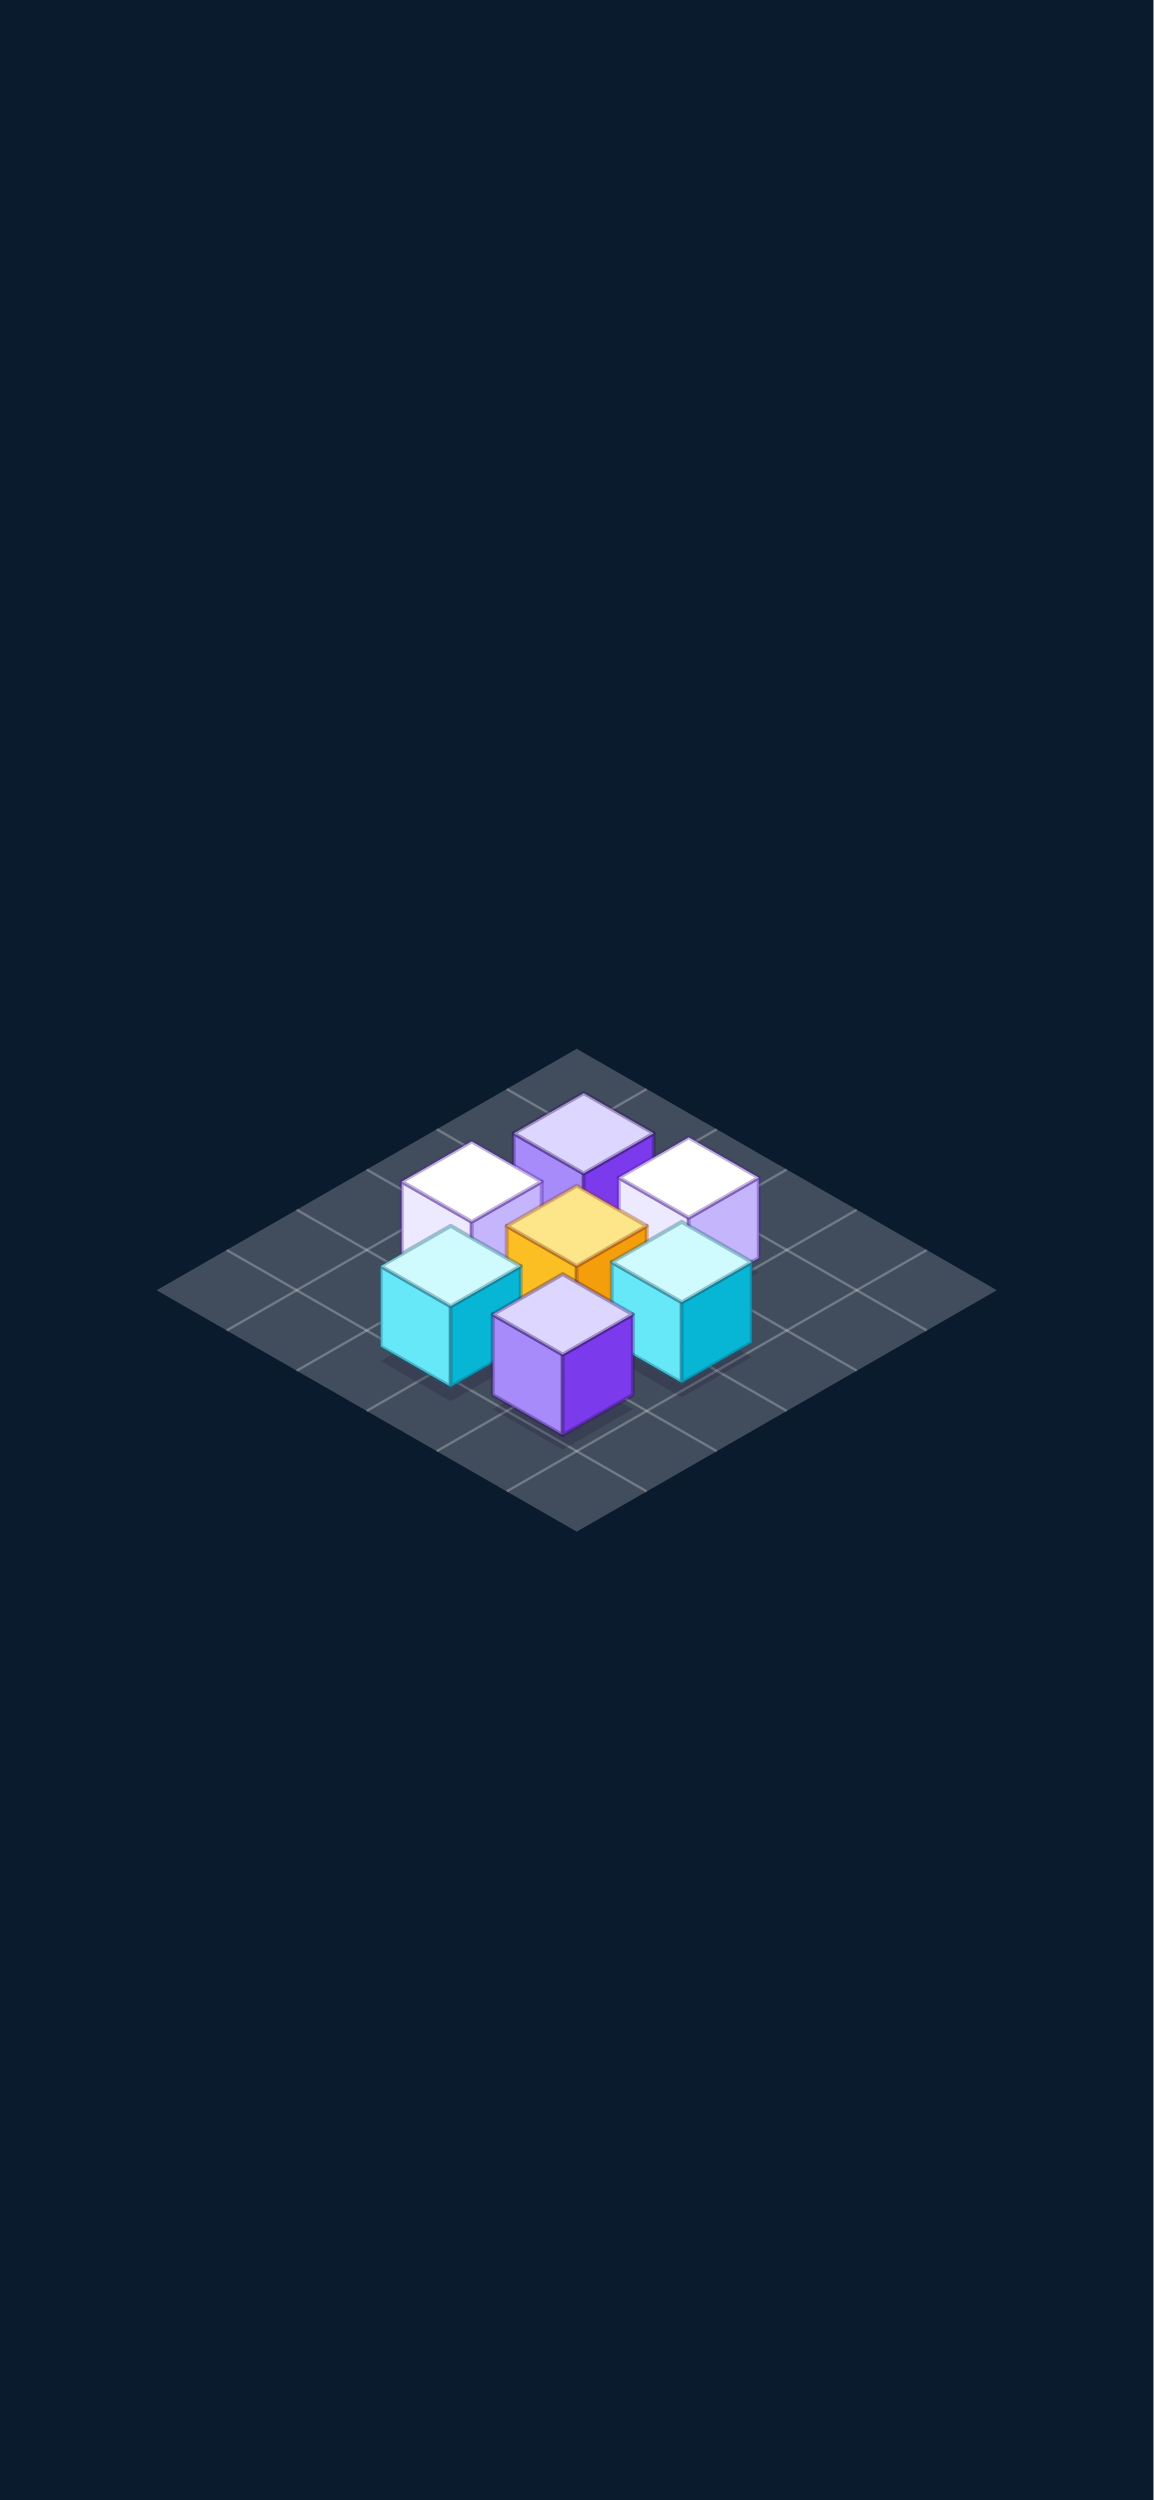
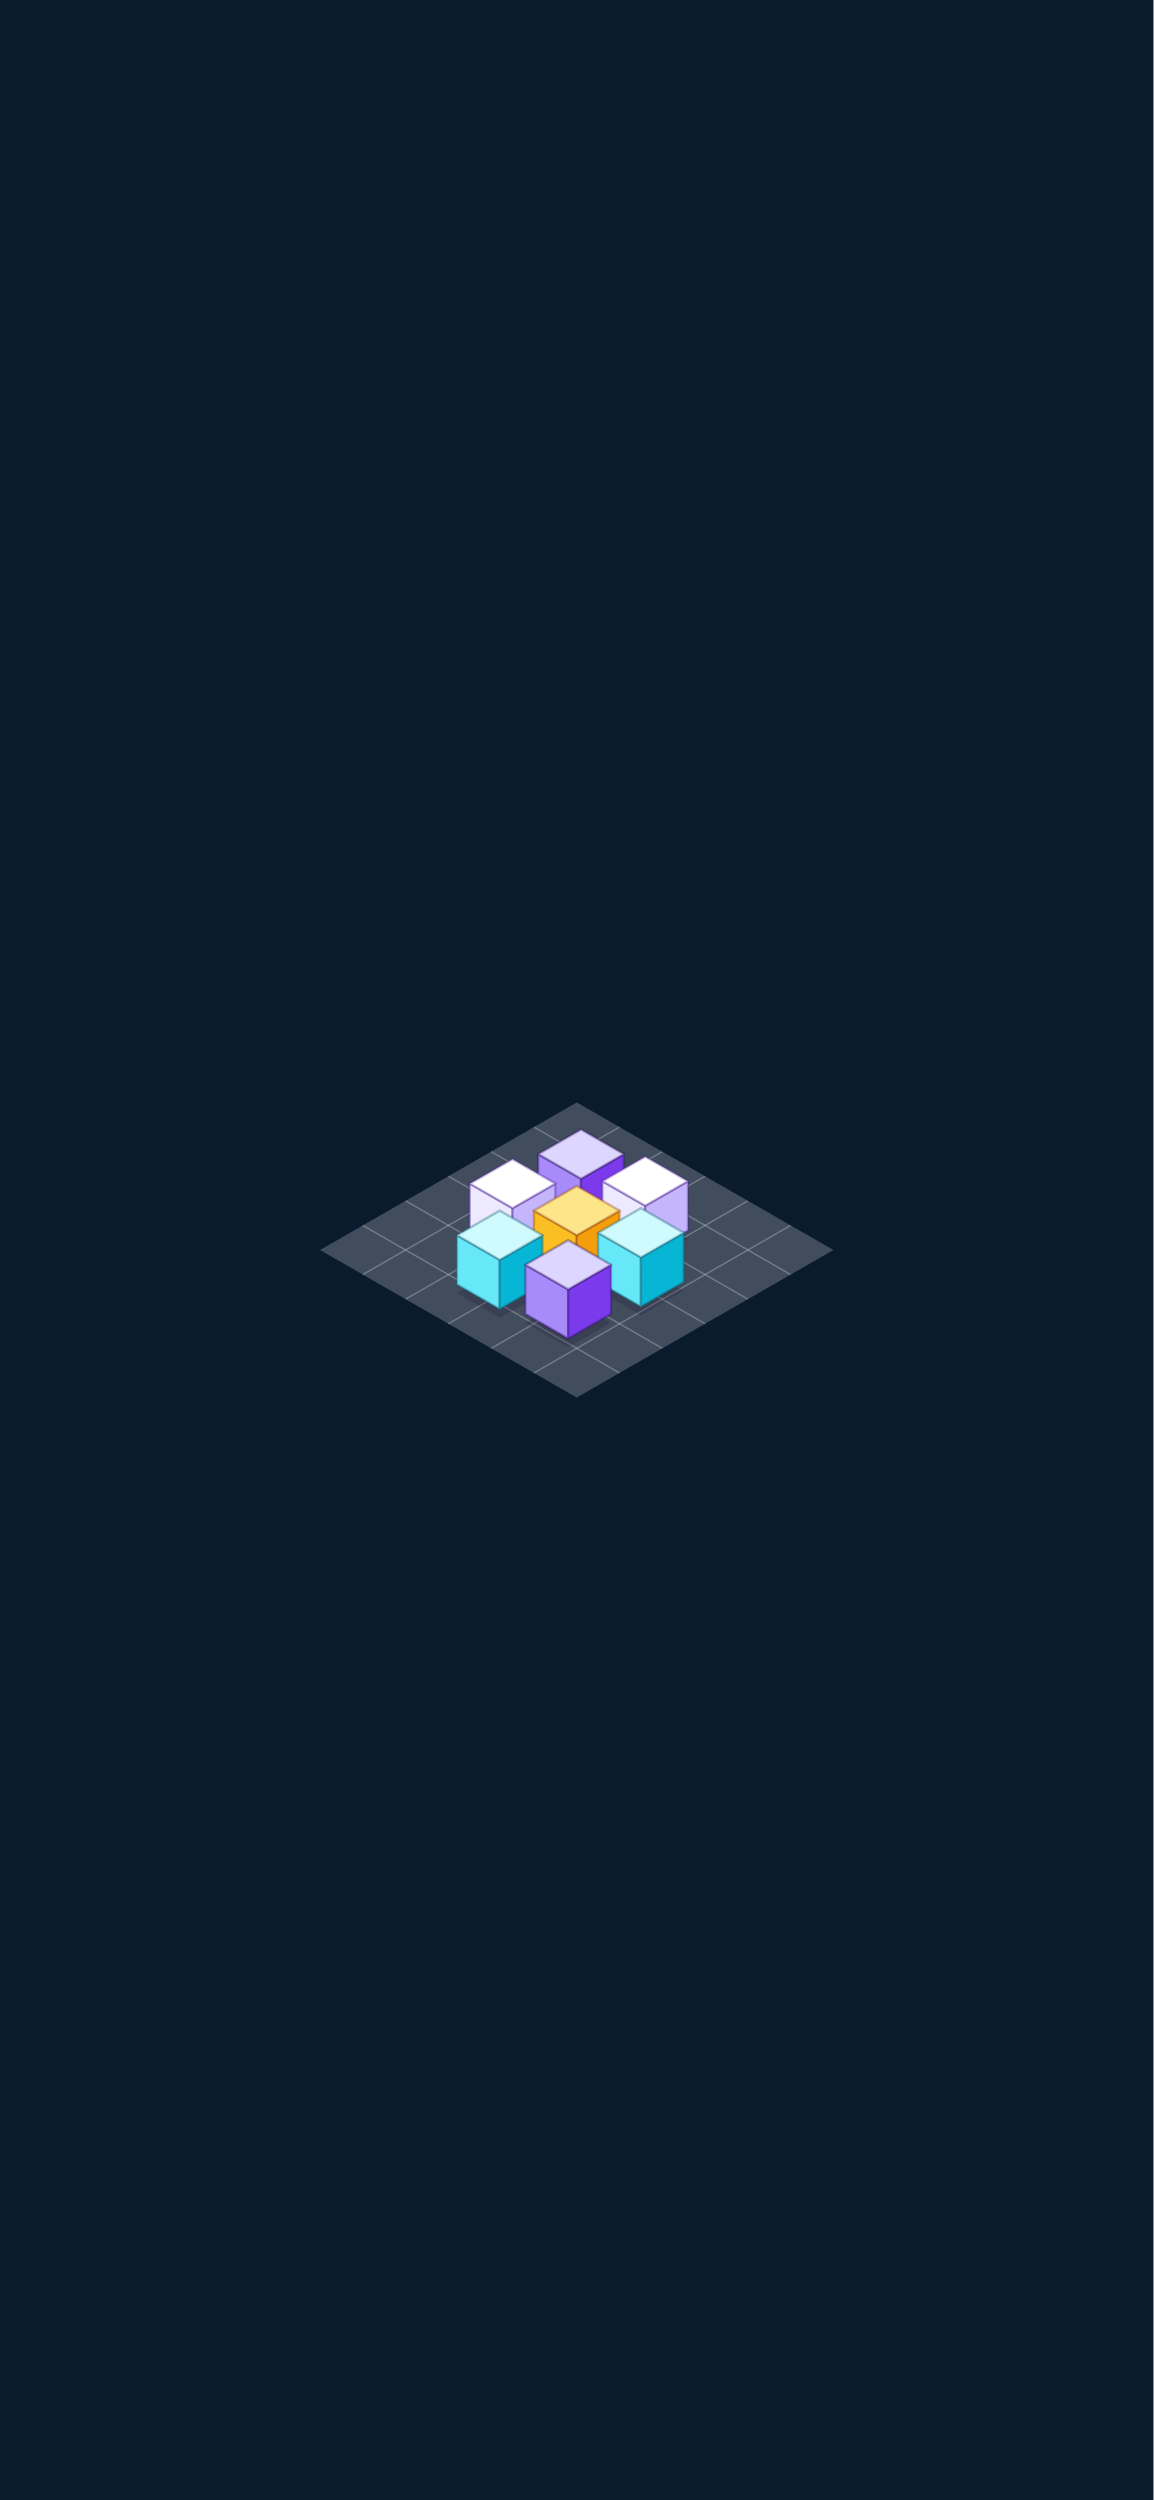
<svg xmlns="http://www.w3.org/2000/svg" width="1290" height="2796" viewBox="0 0 1290 2796">
  <rect width="1290" height="2796" fill="#0B1B2E" />
-   <g transform="translate(645 1173.0) scale(0.9)">
+   <g transform="translate(645 1233) scale(0.55)">
    <polygon points="0.0,0.0 522.0,300.0 0.0,600.0 -522.0,300.0" fill="#FFFFFF" opacity=".22" />
    <g stroke="#FFFFFF" stroke-opacity=".25" stroke-width="3">
      <line x1="87" y1="50" x2="-435" y2="350" />
      <line x1="-87" y1="50" x2="435" y2="350" />
      <line x1="174" y1="100" x2="-348" y2="400" />
      <line x1="-174" y1="100" x2="348" y2="400" />
      <line x1="261" y1="150" x2="-261" y2="450" />
      <line x1="-261" y1="150" x2="261" y2="450" />
      <line x1="348" y1="200" x2="-174" y2="500" />
      <line x1="-348" y1="200" x2="174" y2="500" />
      <line x1="435" y1="250" x2="-87" y2="550" />
      <line x1="-435" y1="250" x2="87" y2="550" />
    </g>
    <polygon points="8.7,173.0 95.7,223.0 8.7,273.0 -78.3,223.0" fill="#1B1035" opacity=".22" />
    <polygon points="-78.3,205.0 8.7,255.0 8.7,155.0 -78.3,105.0" fill="#A78BFA" stroke="#2E1065" stroke-opacity=".35" stroke-width="5" stroke-linejoin="round" />
    <polygon points="95.7,205.0 8.7,255.0 8.7,155.0 95.7,105.0" fill="#7C3AED" stroke="#2E1065" stroke-opacity=".35" stroke-width="5" stroke-linejoin="round" />
    <polygon points="8.7,55.0 95.7,105.0 8.7,155.0 -78.3,105.0" fill="#DDD6FE" stroke="#2E1065" stroke-opacity=".35" stroke-width="5" stroke-linejoin="round" />
    <polygon points="139.2,228.0 226.2,278.0 139.2,328.0 52.2,278.0" fill="#1B1035" opacity=".22" />
    <polygon points="52.2,260.0 139.2,310.0 139.2,210.0 52.2,160.0" fill="#EDE9FE" stroke="#4C1D95" stroke-opacity=".35" stroke-width="5" stroke-linejoin="round" />
    <polygon points="226.2,260.0 139.2,310.0 139.2,210.0 226.2,160.0" fill="#C4B5FD" stroke="#4C1D95" stroke-opacity=".35" stroke-width="5" stroke-linejoin="round" />
    <polygon points="139.2,110.0 226.2,160.0 139.2,210.0 52.2,160.0" fill="#FFFFFF" stroke="#4C1D95" stroke-opacity=".35" stroke-width="5" stroke-linejoin="round" />
    <polygon points="-130.5,233.0 -43.5,283.0 -130.5,333.0 -217.5,283.0" fill="#1B1035" opacity=".22" />
    <polygon points="-217.5,265.0 -130.5,315.0 -130.5,215.0 -217.5,165.0" fill="#EDE9FE" stroke="#4C1D95" stroke-opacity=".35" stroke-width="5" stroke-linejoin="round" />
    <polygon points="-43.5,265.0 -130.5,315.0 -130.5,215.0 -43.5,165.0" fill="#C4B5FD" stroke="#4C1D95" stroke-opacity=".35" stroke-width="5" stroke-linejoin="round" />
    <polygon points="-130.5,115.0 -43.5,165.0 -130.5,215.0 -217.5,165.0" fill="#FFFFFF" stroke="#4C1D95" stroke-opacity=".35" stroke-width="5" stroke-linejoin="round" />
    <polygon points="0.0,288.0 87.0,338.0 0.0,388.0 -87.0,338.0" fill="#1B1035" opacity=".22" />
    <polygon points="-87.0,320.0 0.0,370.0 0.0,270.0 -87.0,220.0" fill="#FBBF24" stroke="#92400E" stroke-opacity=".35" stroke-width="5" stroke-linejoin="round" />
    <polygon points="87.0,320.0 0.0,370.0 0.0,270.0 87.0,220.0" fill="#F59E0B" stroke="#92400E" stroke-opacity=".35" stroke-width="5" stroke-linejoin="round" />
    <polygon points="0.0,170.0 87.0,220.0 0.0,270.0 -87.0,220.0" fill="#FDE68A" stroke="#92400E" stroke-opacity=".35" stroke-width="5" stroke-linejoin="round" />
    <polygon points="130.5,333.0 217.5,383.0 130.5,433.0 43.5,383.0" fill="#1B1035" opacity=".22" />
    <polygon points="43.5,365.0 130.5,415.0 130.5,315.0 43.5,265.0" fill="#67E8F9" stroke="#155E75" stroke-opacity=".35" stroke-width="5" stroke-linejoin="round" />
    <polygon points="217.5,365.0 130.5,415.0 130.5,315.0 217.5,265.0" fill="#06B6D4" stroke="#155E75" stroke-opacity=".35" stroke-width="5" stroke-linejoin="round" />
    <polygon points="130.5,215.0 217.5,265.0 130.5,315.0 43.5,265.0" fill="#CFFAFE" stroke="#155E75" stroke-opacity=".35" stroke-width="5" stroke-linejoin="round" />
    <polygon points="-156.6,338.0 -69.6,388.0 -156.6,438.0 -243.6,388.0" fill="#1B1035" opacity=".22" />
    <polygon points="-243.6,370.0 -156.6,420.0 -156.6,320.0 -243.6,270.0" fill="#67E8F9" stroke="#155E75" stroke-opacity=".35" stroke-width="5" stroke-linejoin="round" />
    <polygon points="-69.6,370.0 -156.6,420.0 -156.6,320.0 -69.6,270.0" fill="#06B6D4" stroke="#155E75" stroke-opacity=".35" stroke-width="5" stroke-linejoin="round" />
    <polygon points="-156.6,220.0 -69.6,270.0 -156.6,320.0 -243.6,270.0" fill="#CFFAFE" stroke="#155E75" stroke-opacity=".35" stroke-width="5" stroke-linejoin="round" />
    <polygon points="-17.4,398.0 69.6,448.0 -17.4,498.0 -104.4,448.0" fill="#1B1035" opacity=".22" />
    <polygon points="-104.4,430.0 -17.4,480.0 -17.4,380.0 -104.4,330.0" fill="#A78BFA" stroke="#2E1065" stroke-opacity=".35" stroke-width="5" stroke-linejoin="round" />
    <polygon points="69.6,430.0 -17.4,480.0 -17.4,380.0 69.6,330.0" fill="#7C3AED" stroke="#2E1065" stroke-opacity=".35" stroke-width="5" stroke-linejoin="round" />
    <polygon points="-17.4,280.0 69.6,330.0 -17.4,380.0 -104.4,330.0" fill="#DDD6FE" stroke="#2E1065" stroke-opacity=".35" stroke-width="5" stroke-linejoin="round" />
  </g>
</svg>
